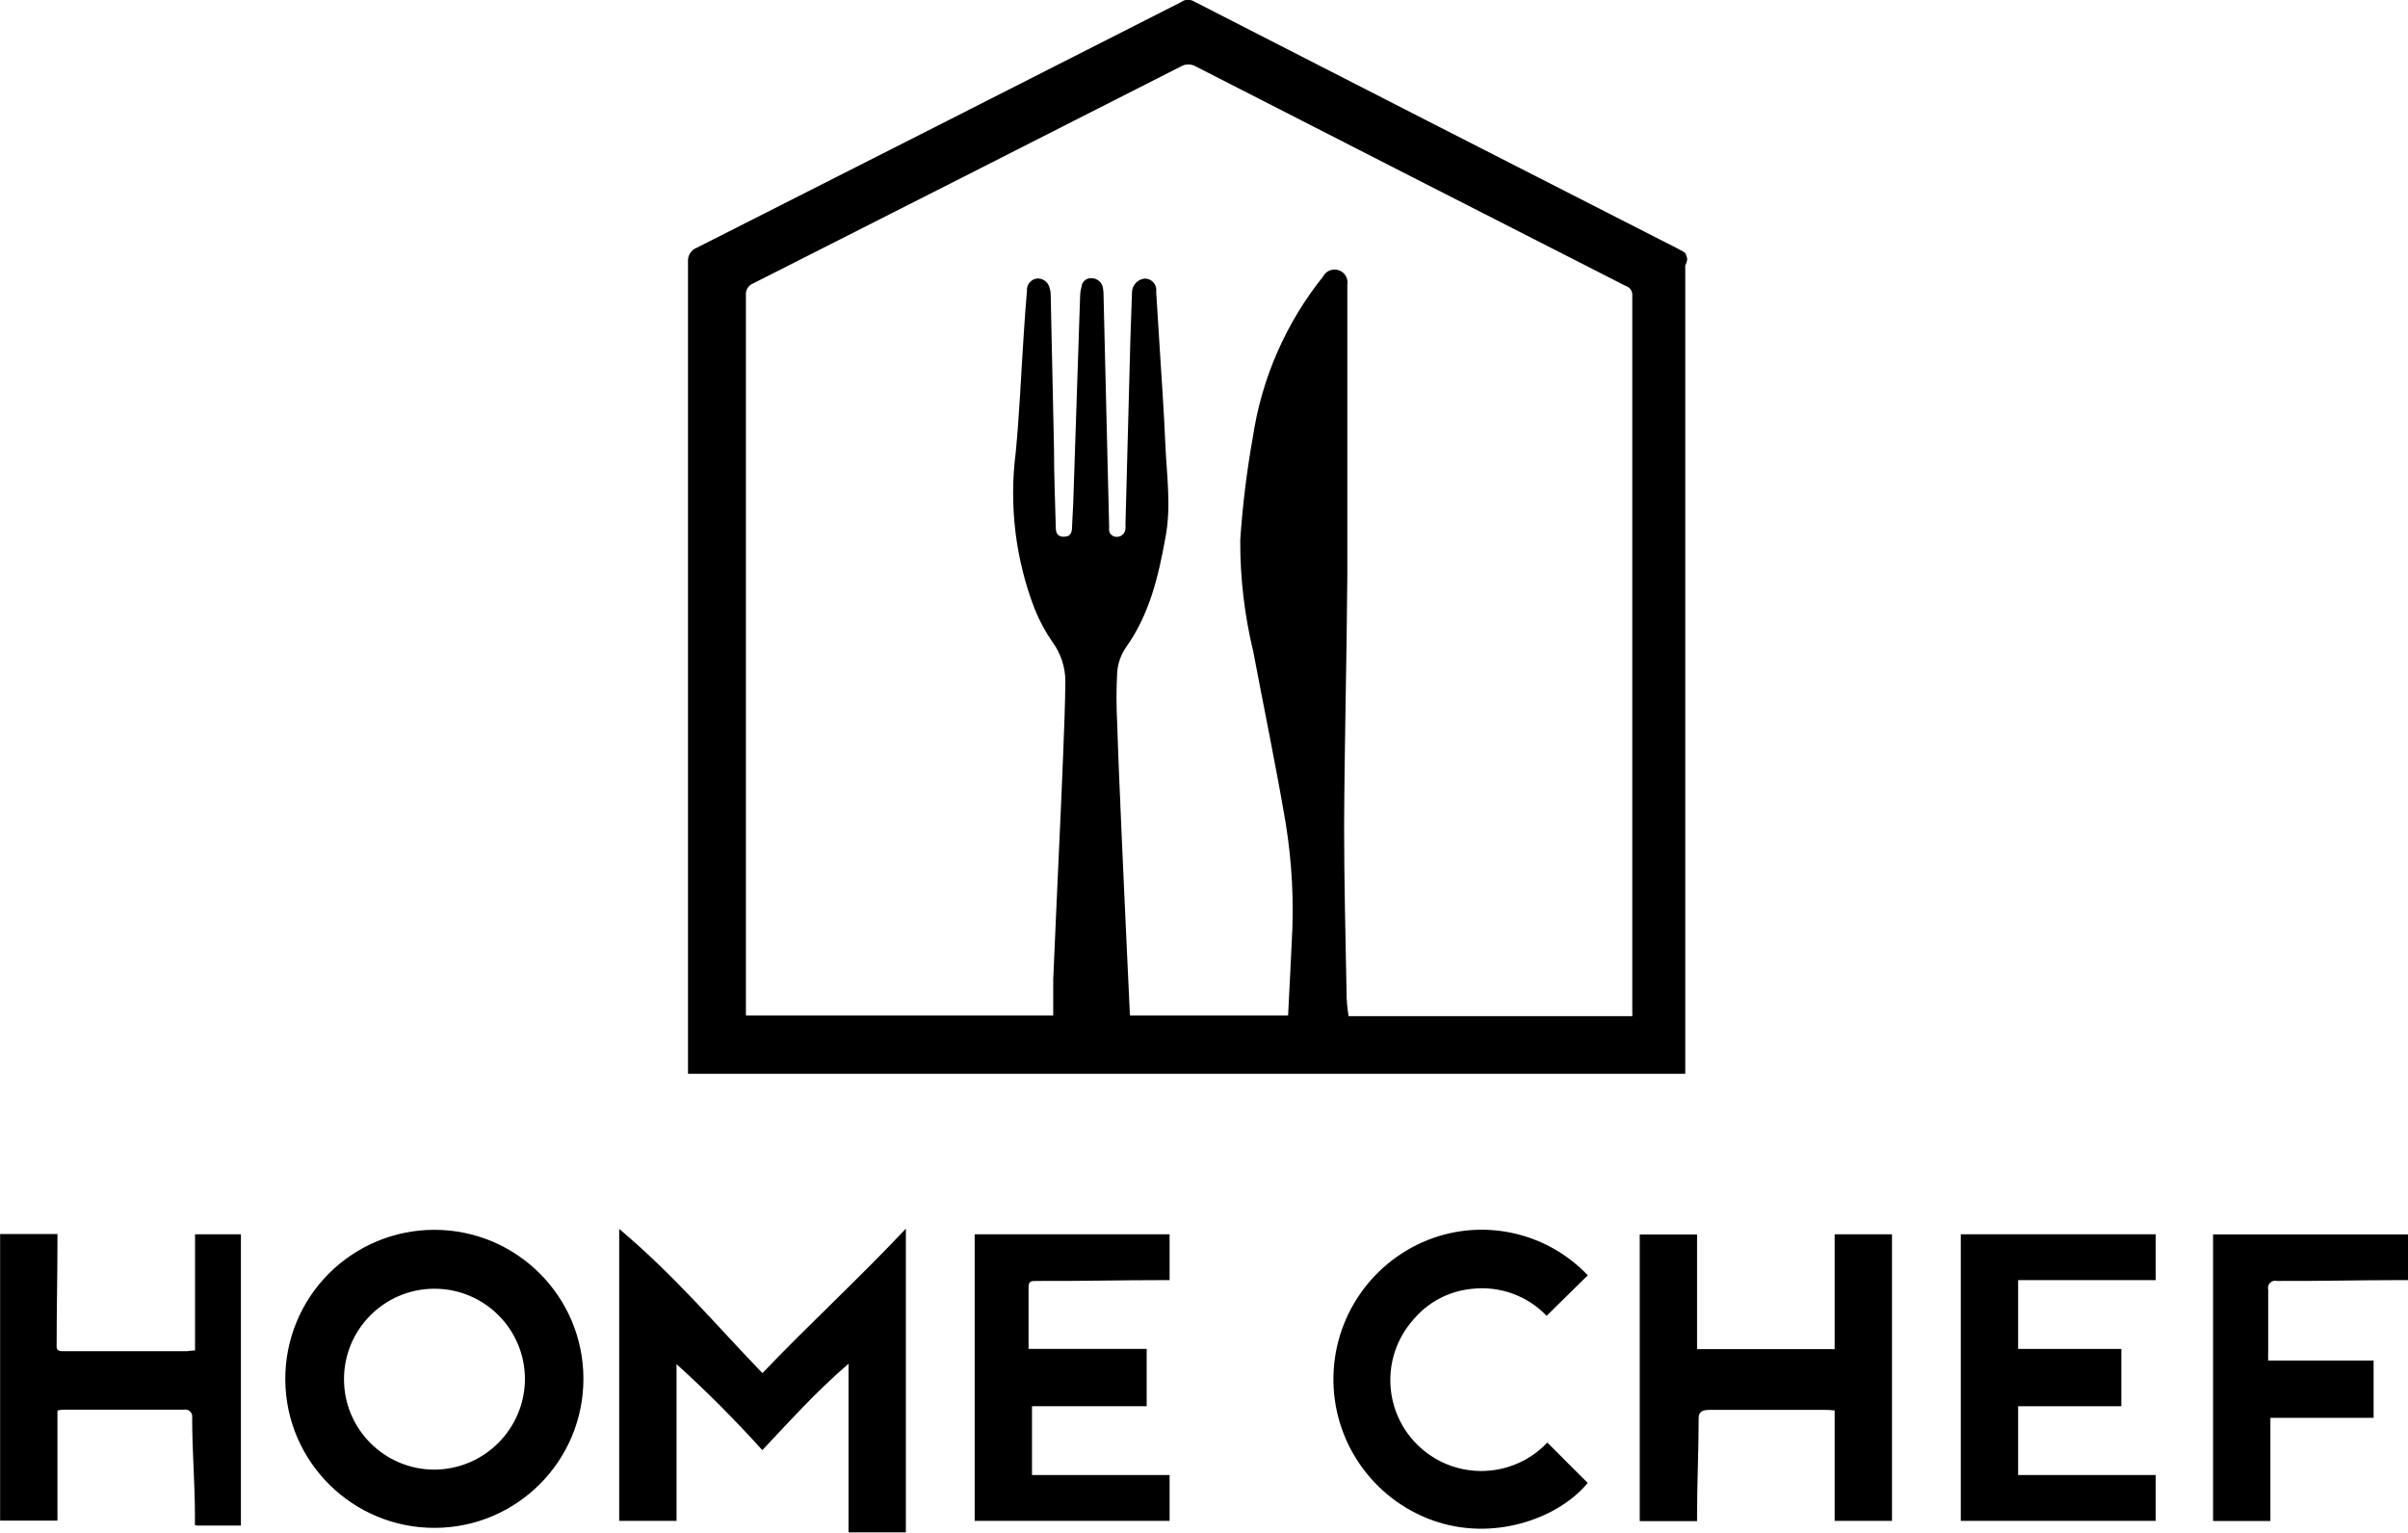
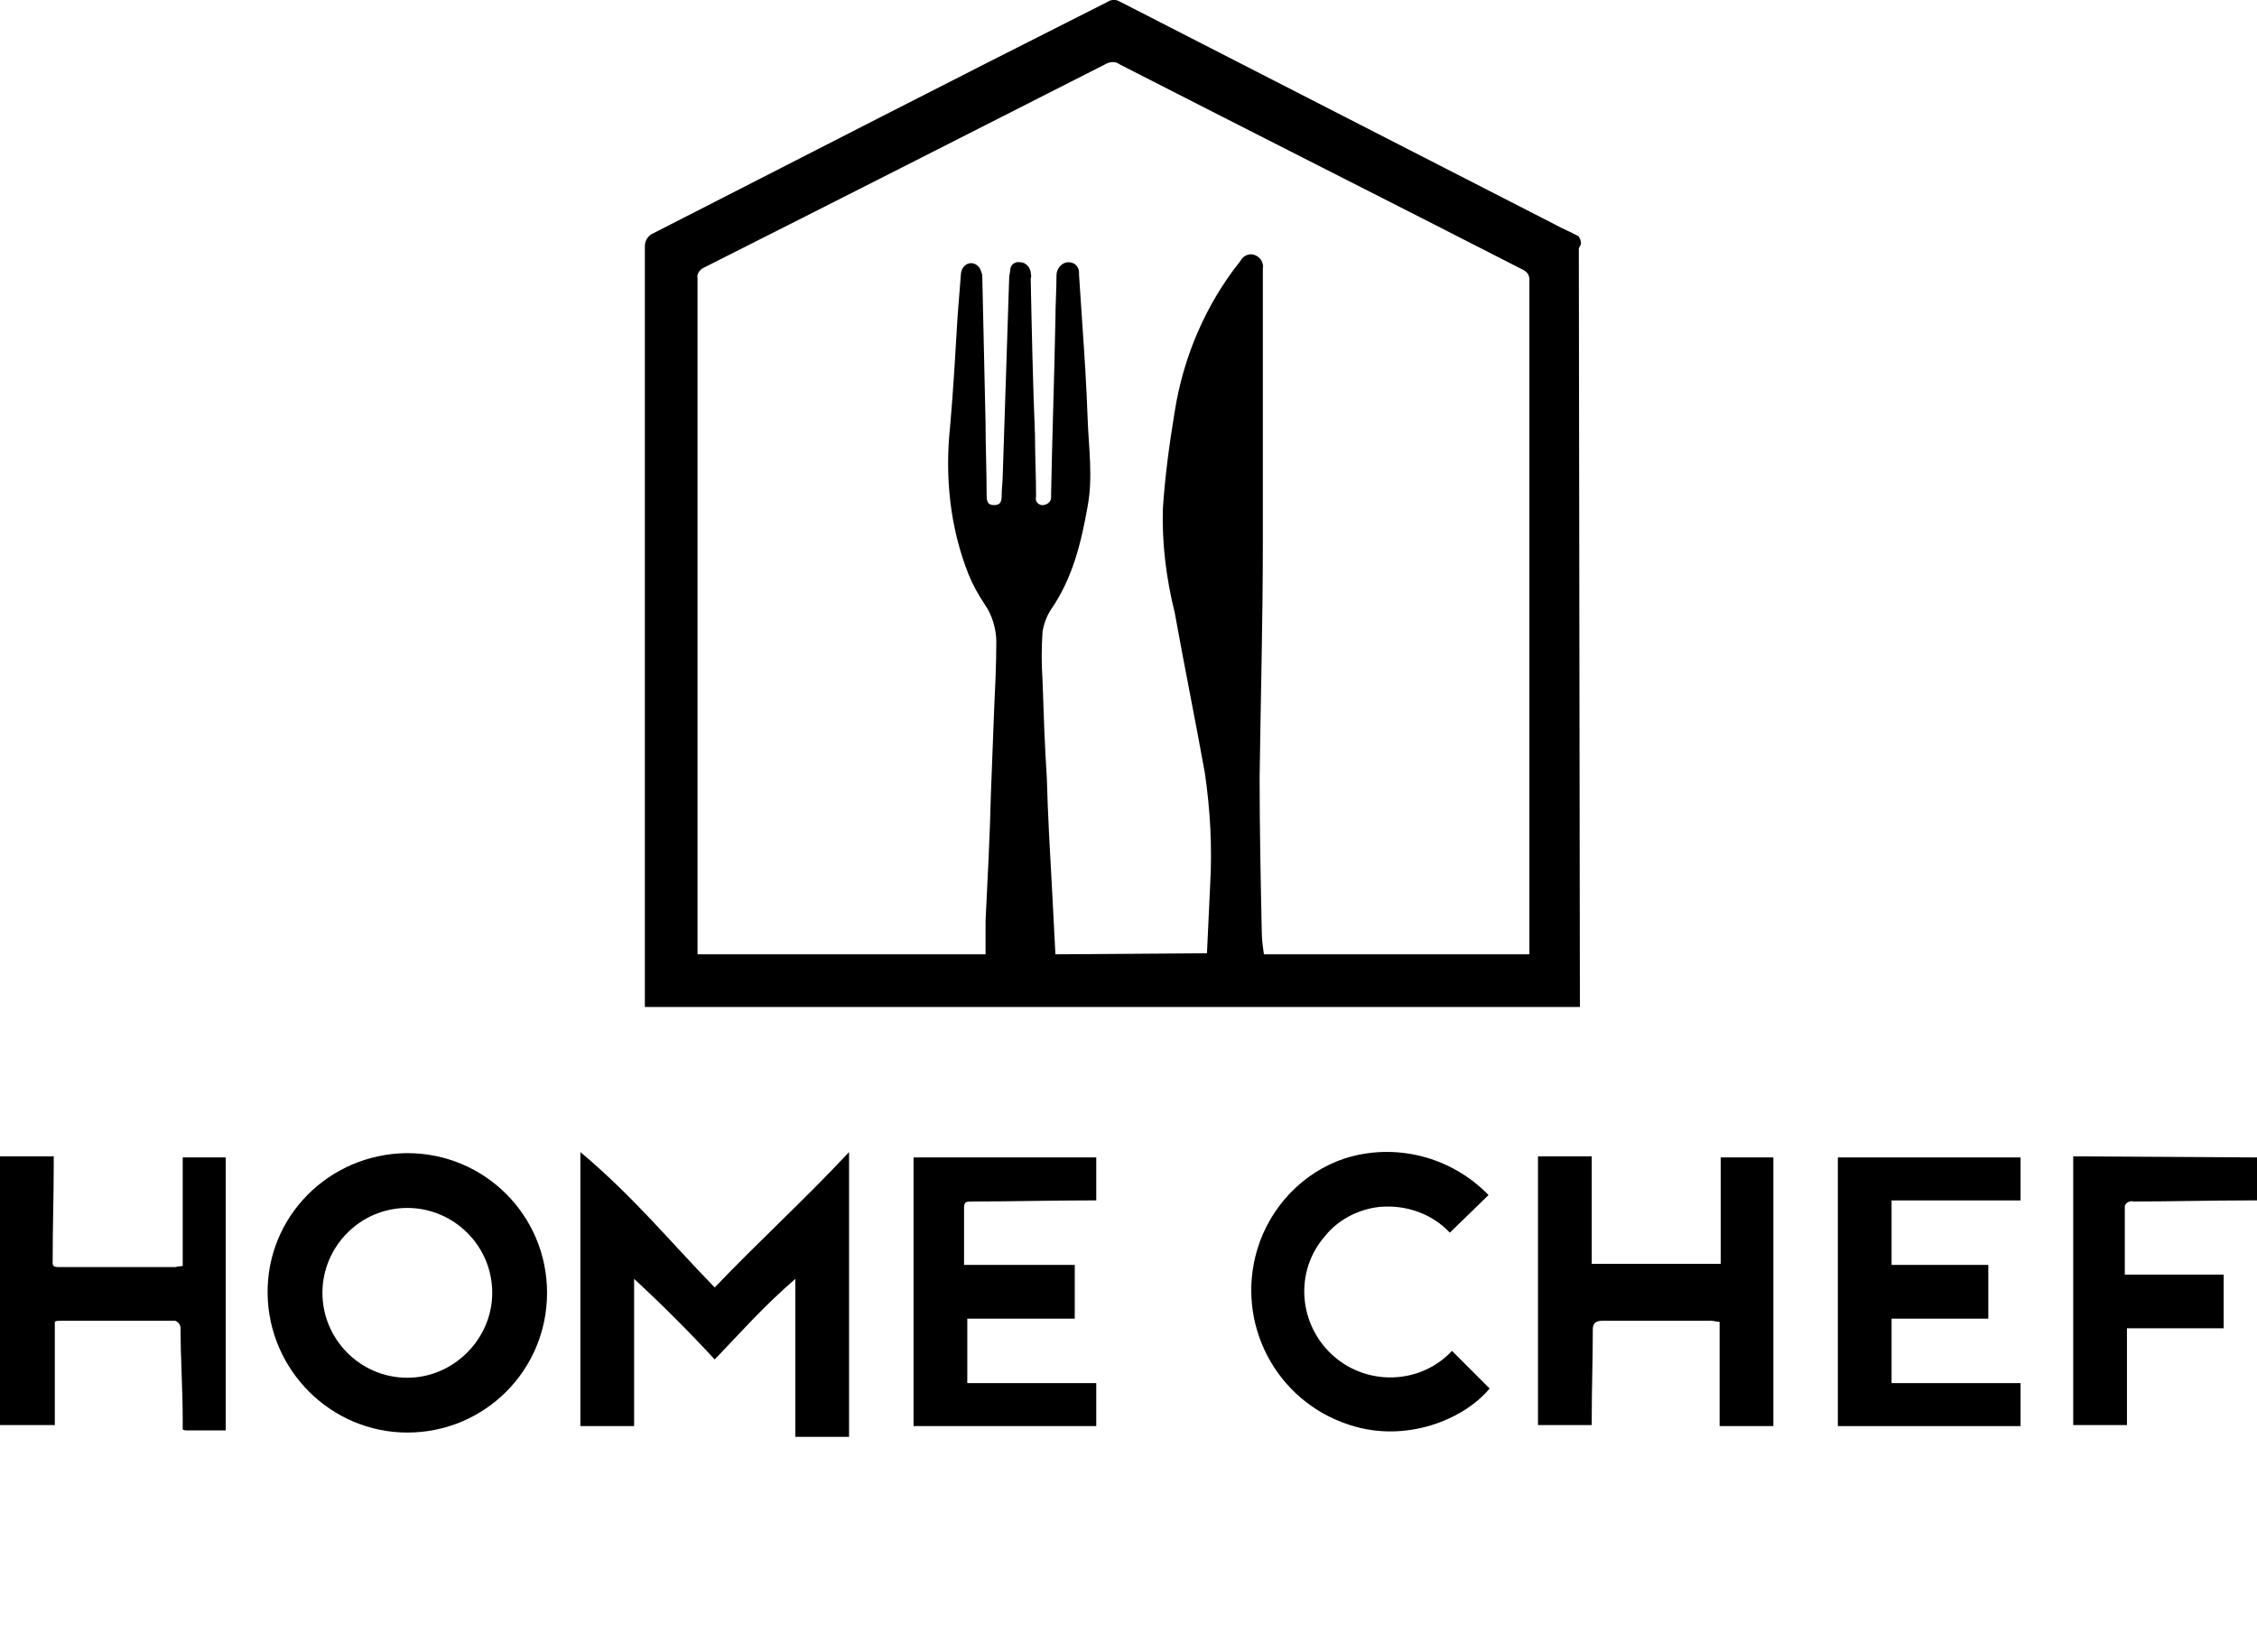
- <svg xmlns="http://www.w3.org/2000/svg" id="Handheld" viewBox="0 0 210 133.67">
-   <path d="M5809,2365h-87v-0.43q0-35.2,0-70.41a1.21,1.21,0,0,1,.79-1.23q21.11-10.69,42.22-21.42a1,1,0,0,1,1.09-.07q20.31,10.41,40.65,20.78c0.73,0.37,1.47.73,2.18,1.14a1.16,1.16,0,0,1,.21.64,1.93,1.93,0,0,1-.17.49V2365Zm-34.67-5c0.11-2,.21-4.27.32-6.45a47.31,47.31,0,0,0-.53-10.44c-0.85-5-1.88-9.94-2.82-14.92a40.85,40.85,0,0,1-1.14-9.73,82,82,0,0,1,1.1-9,29.36,29.36,0,0,1,6.12-14,1.13,1.13,0,0,1,2.12.71c0,8.45,0,16.9,0,25.35-0.05,7.3-.25,14.6-0.28,21.89,0,4.85.12,9.56,0.21,14.41a12.85,12.85,0,0,0,.18,2.15h24.74a2.29,2.29,0,0,0,0-.39c0-20.84,0-41.61,0-62.45a0.82,0.82,0,0,0-.58-0.86q-18.74-9.55-37.46-19.13a1.3,1.3,0,0,0-1.35,0q-18.62,9.47-37.27,18.91a1,1,0,0,0-.64,1c0,19.79,0,39.58,0,59.36v3.5h26.8c0-1,0-2,0-3.12,0.16-4,.36-7.89.53-11.88,0.12-2.62.24-5.21,0.34-7.84,0.08-2.11.17-4.2,0.19-6.31a5.82,5.82,0,0,0-1.15-3.46,14.64,14.64,0,0,1-1.52-2.83,28.06,28.06,0,0,1-1.66-13.66c0.33-3.43.47-6.88,0.7-10.32,0.08-1.26.17-2.53,0.28-3.79a1,1,0,0,1,.84-1.07,1.05,1.05,0,0,1,1.14.84,1.65,1.65,0,0,1,.09.55q0.15,6.76.29,13.51c0,2.21.09,4.41,0.15,6.62,0,0.46,0,1,.7,1s0.72-.48.73-1,0.07-1.17.09-1.76q0.31-9.18.61-18.36a2.92,2.92,0,0,1,.12-0.69,0.81,0.81,0,0,1,.87-0.74,1,1,0,0,1,1,.87,3.22,3.22,0,0,1,.05.63q0.18,7.28.35,14.57,0.07,2.85.14,5.7a0.65,0.65,0,0,0,.6.79,0.75,0.75,0,0,0,.82-0.7,1.85,1.85,0,0,0,0-.35q0.21-8.09.43-16.18,0.06-2,.14-4.08a1.23,1.23,0,0,1,1.11-1.22,1,1,0,0,1,1,1.15q0.14,2.25.28,4.49c0.18,2.95.4,5.9,0.52,8.85,0.12,2.71.53,5.42,0,8.14-0.61,3.38-1.39,6.68-3.44,9.55a4.43,4.43,0,0,0-.76,2.14,41.79,41.79,0,0,0,0,4.49c0.09,3,.23,6,0.36,9.07,0.15,3.59.32,7,.48,10.6,0.09,2,.18,3.8.27,5.8h13.85Z" transform="translate(-5662 -2271.33)" />
-   <path d="M5699.88,2378.61a13,13,0,1,1-13,13.1A13,13,0,0,1,5699.88,2378.61Zm7.9,13a7.89,7.89,0,1,0-7.9,7.92A7.94,7.94,0,0,0,5707.78,2391.62Z" transform="translate(-5662 -2271.33)" />
-   <path d="M5741,2405h-5v-14.71c-3,2.6-5.11,5-7.52,7.54a103.11,103.11,0,0,0-7.48-7.5V2404h-5v-25.47c5,4.23,8.43,8.38,12.49,12.58,4-4.19,8.51-8.34,12.51-12.6V2405Z" transform="translate(-5662 -2271.33)" />
-   <path d="M5822,2379h5v25h-5v-9.63a5.79,5.79,0,0,0-.8-0.05c-3.38,0-6.77,0-10.15,0-0.58,0-.92.16-0.91,0.75,0,2.82-.14,5.63-0.14,8.45v0.5h-5v-25h5v10h12v-10Z" transform="translate(-5662 -2271.33)" />
-   <path d="M5679,2404.37v-0.87c0-2.84-.25-5.68-0.24-8.52a0.61,0.61,0,0,0-.74-0.68c-3.5,0-7,0-10.48,0a1.67,1.67,0,0,0-.53.08v9.6h-5v-25h5v0.66c0,3-.07,5.91-0.07,8.87,0,0.37-.07.69,0.48,0.69,3.59,0,7.41,0,11,0,0.09,0-.41,0,0.59-0.07V2379h4v25.41h-3.62A1,1,0,0,1,5679,2404.37Z" transform="translate(-5662 -2271.33)" />
-   <path d="M5747,2379h17v4h-0.69c-3.61,0-7.23.09-10.84,0.07-0.57,0-.78,0-0.77.6,0,1.8,0,4.33,0,5.33H5762v5h-10v6h12v4h-17v-25Z" transform="translate(-5662 -2271.33)" />
-   <path d="M5833,2379h17v4h-12v6h9v5h-9v6h12v4h-17v-25Z" transform="translate(-5662 -2271.33)" />
-   <path d="M5800.47,2382.58l-3.59,3.53a7.81,7.81,0,0,0-6.53-2.35,7.6,7.6,0,0,0-5.14,2.74,7.93,7.93,0,0,0,11.73,10.67l3.52,3.52c-2.38,2.92-7.77,5.05-13,3.44a13.08,13.08,0,0,1-.44-24.82A12.77,12.77,0,0,1,5800.47,2382.58Z" transform="translate(-5662 -2271.33)" />
-   <path d="M5872,2379v4h-0.86c-3.52,0-7,.09-10.56.07a0.63,0.63,0,0,0-.77.78c0,1.74,0,3.6,0,5.34a7,7,0,0,0,0,.82H5869v5h-9v9h-5v-25h17Z" transform="translate(-5662 -2271.33)" />
+ <svg xmlns="http://www.w3.org/2000/svg" version="1.1" id="Handheld" x="0px" y="0px" viewBox="0 0 210 153.7" style="enable-background:new 0 0 210 153.7;" xml:space="preserve">
+   <path d="M147,93.7H60v-0.4c0-23.5,0-46.9,0-70.4c0-0.5,0.3-1,0.8-1.2C74.9,14.5,88.9,7.3,103,0.2c0.3-0.2,0.7-0.3,1.1-0.1  c13.5,6.9,27.1,13.9,40.6,20.8c0.7,0.4,1.5,0.7,2.2,1.1c0.1,0.2,0.2,0.4,0.2,0.6c0,0.2-0.1,0.3-0.2,0.5L147,93.7L147,93.7z   M112.3,88.7c0.1-2,0.2-4.3,0.3-6.4c0.2-3.5,0-7-0.5-10.4c-0.9-5-1.9-9.9-2.8-14.9c-0.8-3.2-1.2-6.5-1.1-9.7c0.2-3,0.6-6,1.1-9  c0.8-5.1,2.9-10,6.1-14c0.3-0.6,1-0.8,1.5-0.5c0.4,0.2,0.7,0.7,0.6,1.2c0,8.4,0,16.9,0,25.4c0,7.3-0.2,14.6-0.3,21.9  c0,4.9,0.1,9.6,0.2,14.4c0,0.7,0.1,1.4,0.2,2.1h24.7c0-0.1,0-0.3,0-0.4c0-20.8,0-41.6,0-62.4c0-0.4-0.2-0.7-0.6-0.9  c-12.5-6.4-25-12.7-37.5-19.1c-0.4-0.3-0.9-0.3-1.4,0c-12.4,6.3-24.8,12.6-37.3,18.9c-0.4,0.2-0.7,0.6-0.6,1c0,19.8,0,39.6,0,59.4  v3.5h26.8c0-1,0-2,0-3.1c0.2-4,0.4-7.9,0.5-11.9c0.1-2.6,0.2-5.2,0.3-7.8c0.1-2.1,0.2-4.2,0.2-6.3c0-1.2-0.4-2.5-1.1-3.5  c-0.6-0.9-1.1-1.8-1.5-2.8c-1.7-4.3-2.2-9-1.7-13.7c0.3-3.4,0.5-6.9,0.7-10.3c0.1-1.3,0.2-2.5,0.3-3.8c0-0.5,0.3-1,0.8-1.1  c0.5-0.1,1,0.3,1.1,0.8c0.1,0.2,0.1,0.4,0.1,0.6c0.1,4.5,0.2,9,0.3,13.5c0,2.2,0.1,4.4,0.1,6.6c0,0.5,0,1,0.7,1s0.7-0.5,0.7-1  s0.1-1.2,0.1-1.8c0.2-6.1,0.4-12.2,0.6-18.4c0-0.2,0.1-0.5,0.1-0.7c0-0.4,0.4-0.8,0.9-0.7c0.5,0,0.9,0.4,1,0.9c0,0.2,0.1,0.4,0,0.6  c0.1,4.9,0.2,9.7,0.4,14.6c0,1.9,0.1,3.8,0.1,5.7c-0.1,0.4,0.1,0.7,0.5,0.8c0,0,0.1,0,0.1,0c0.4,0,0.8-0.3,0.8-0.7c0,0,0,0,0,0  c0-0.1,0-0.2,0-0.4c0.1-5.4,0.3-10.8,0.4-16.2c0-1.3,0.1-2.7,0.1-4.1c0-0.6,0.5-1.2,1.1-1.2c0.6,0,1,0.4,1,1c0,0.1,0,0.1,0,0.2  c0.1,1.5,0.2,3,0.3,4.5c0.2,2.9,0.4,5.9,0.5,8.9c0.1,2.7,0.5,5.4,0,8.1c-0.6,3.4-1.4,6.7-3.4,9.6c-0.4,0.6-0.7,1.4-0.8,2.1  c-0.1,1.5-0.1,3,0,4.5c0.1,3,0.2,6,0.4,9.1c0.1,3.6,0.3,7,0.5,10.6c0.1,2,0.2,3.8,0.3,5.8L112.3,88.7L112.3,88.7z" />
+   <path d="M37.9,107.3c7.2,0,13,5.8,13,13c0,7.2-5.8,13-13,13c-7.1,0-12.9-5.8-13-12.9c-0.1-7.2,5.7-13,12.9-13.1  C37.8,107.3,37.8,107.3,37.9,107.3z M45.8,120.3c0-4.4-3.6-7.9-7.9-7.9c-4.4,0-7.9,3.6-7.9,7.9c0,4.3,3.5,7.9,7.9,7.9  C42.2,128.2,45.8,124.6,45.8,120.3L45.8,120.3z" />
+   <path d="M79,133.7h-5V119c-3,2.6-5.1,5-7.5,7.5c-2.4-2.6-4.9-5.1-7.5-7.5v13.7h-5v-25.5c5,4.2,8.4,8.4,12.5,12.6  c4-4.2,8.5-8.3,12.5-12.6V133.7z" />
+   <path d="M160,107.7h5v25h-5V123c-0.3,0-0.5-0.1-0.8-0.1c-3.4,0-6.8,0-10.1,0c-0.6,0-0.9,0.2-0.9,0.8c0,2.8-0.1,5.6-0.1,8.4v0.5h-5  v-25h5v10h12V107.7L160,107.7z" />
+   <path d="M17,133v-0.9c0-2.8-0.2-5.7-0.2-8.5c0-0.3-0.2-0.6-0.5-0.7c-0.1,0-0.1,0-0.2,0c-3.5,0-7,0-10.5,0c-0.2,0-0.4,0-0.5,0.1v9.6  H0v-25h5v0.7c0,3-0.1,5.9-0.1,8.9c0,0.4-0.1,0.7,0.5,0.7c3.6,0,7.4,0,11,0c0.1,0-0.4,0,0.6-0.1v-10.1h4v25.4h-3.6  C17.3,133.1,17.1,133.1,17,133z" />
+   <path d="M85,107.7h17v4h-0.7c-3.6,0-7.2,0.1-10.8,0.1c-0.6,0-0.8,0-0.8,0.6c0,1.8,0,4.3,0,5.3H100v5H90v6h12v4H85V107.7L85,107.7z" />
+   <path d="M171,107.7h17v4h-12v6h9v5h-9v6h12v4h-17V107.7z" />
+   <path d="M138.5,111.2l-3.6,3.5c-1.7-1.8-4.1-2.6-6.5-2.4c-2,0.2-3.9,1.2-5.1,2.7c-2.9,3.3-2.5,8.3,0.8,11.2c3.2,2.8,8.1,2.6,11-0.5  l3.5,3.5c-2.4,2.9-7.8,5.1-13,3.4c-6.9-2.2-10.7-9.5-8.6-16.4c1.2-3.9,4.2-7.1,8.1-8.4C129.8,106.3,135,107.6,138.5,111.2z" />
+   <path d="M210,107.7v4h-0.9c-3.5,0-7,0.1-10.6,0.1c-0.3-0.1-0.7,0.1-0.8,0.4c0,0.1,0,0.2,0,0.3c0,1.7,0,3.6,0,5.3c0,0.3,0,0.5,0,0.8  h9.2v5h-9v9h-5v-25L210,107.7L210,107.7z" />
</svg>
